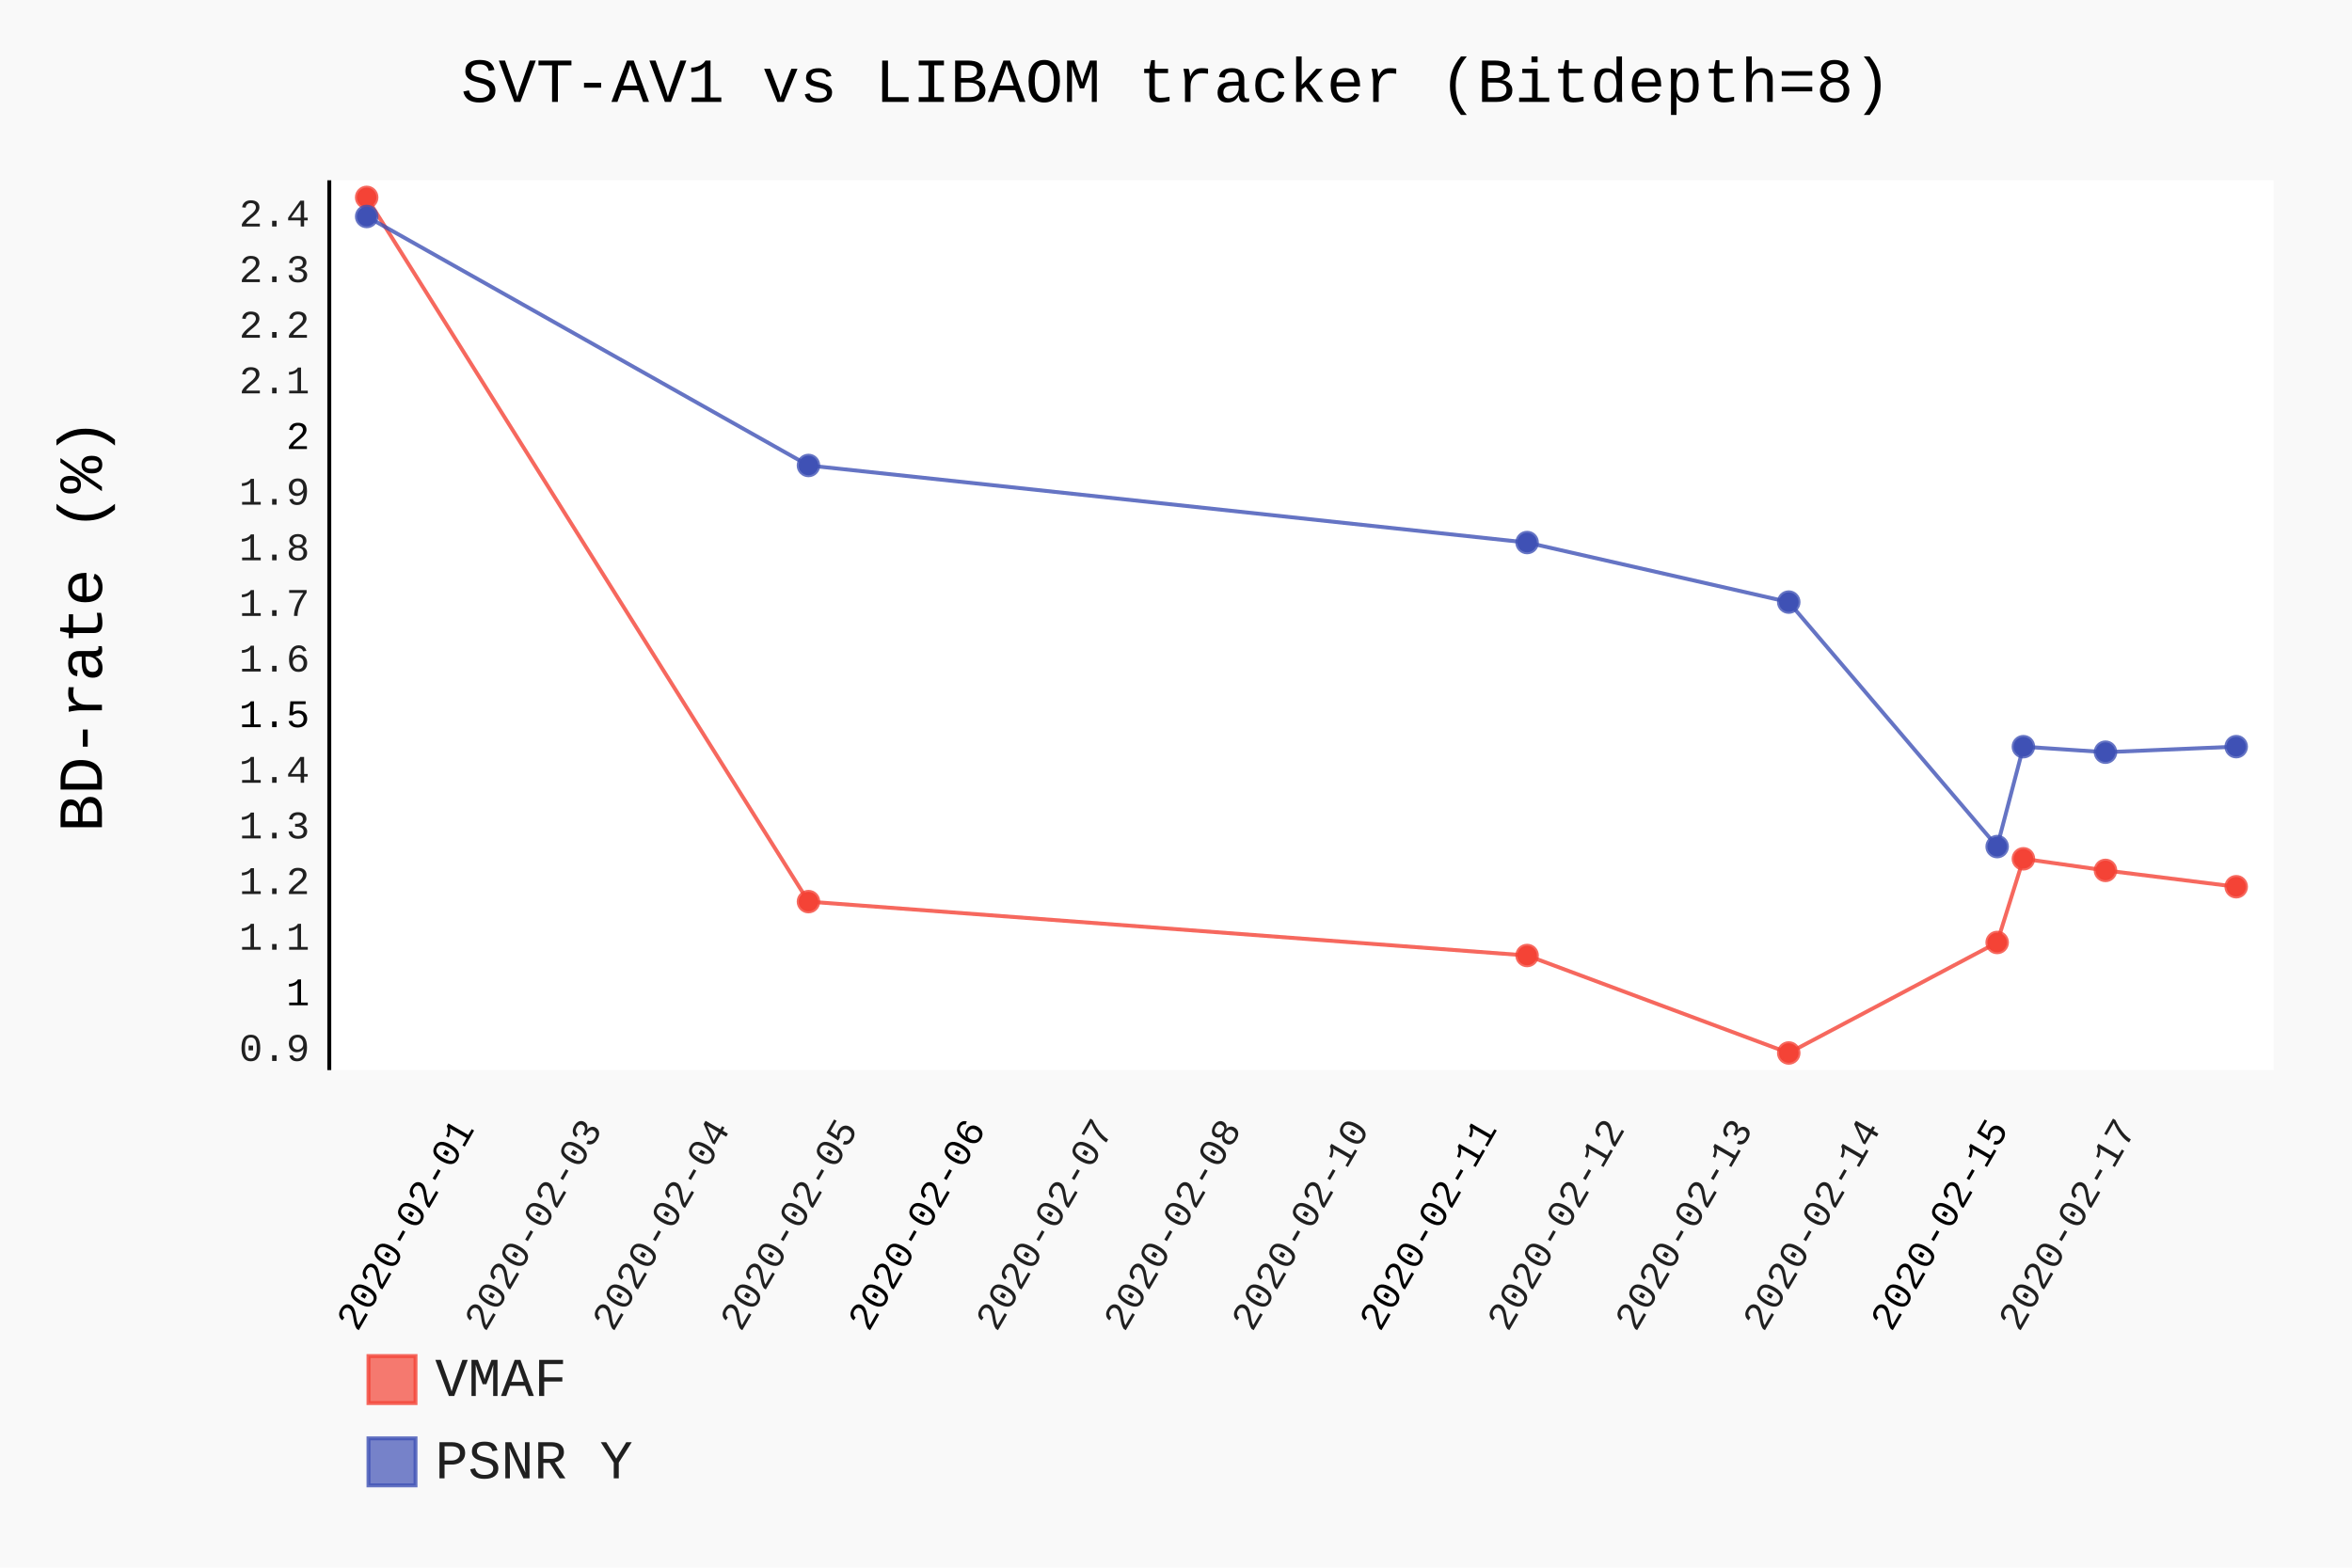
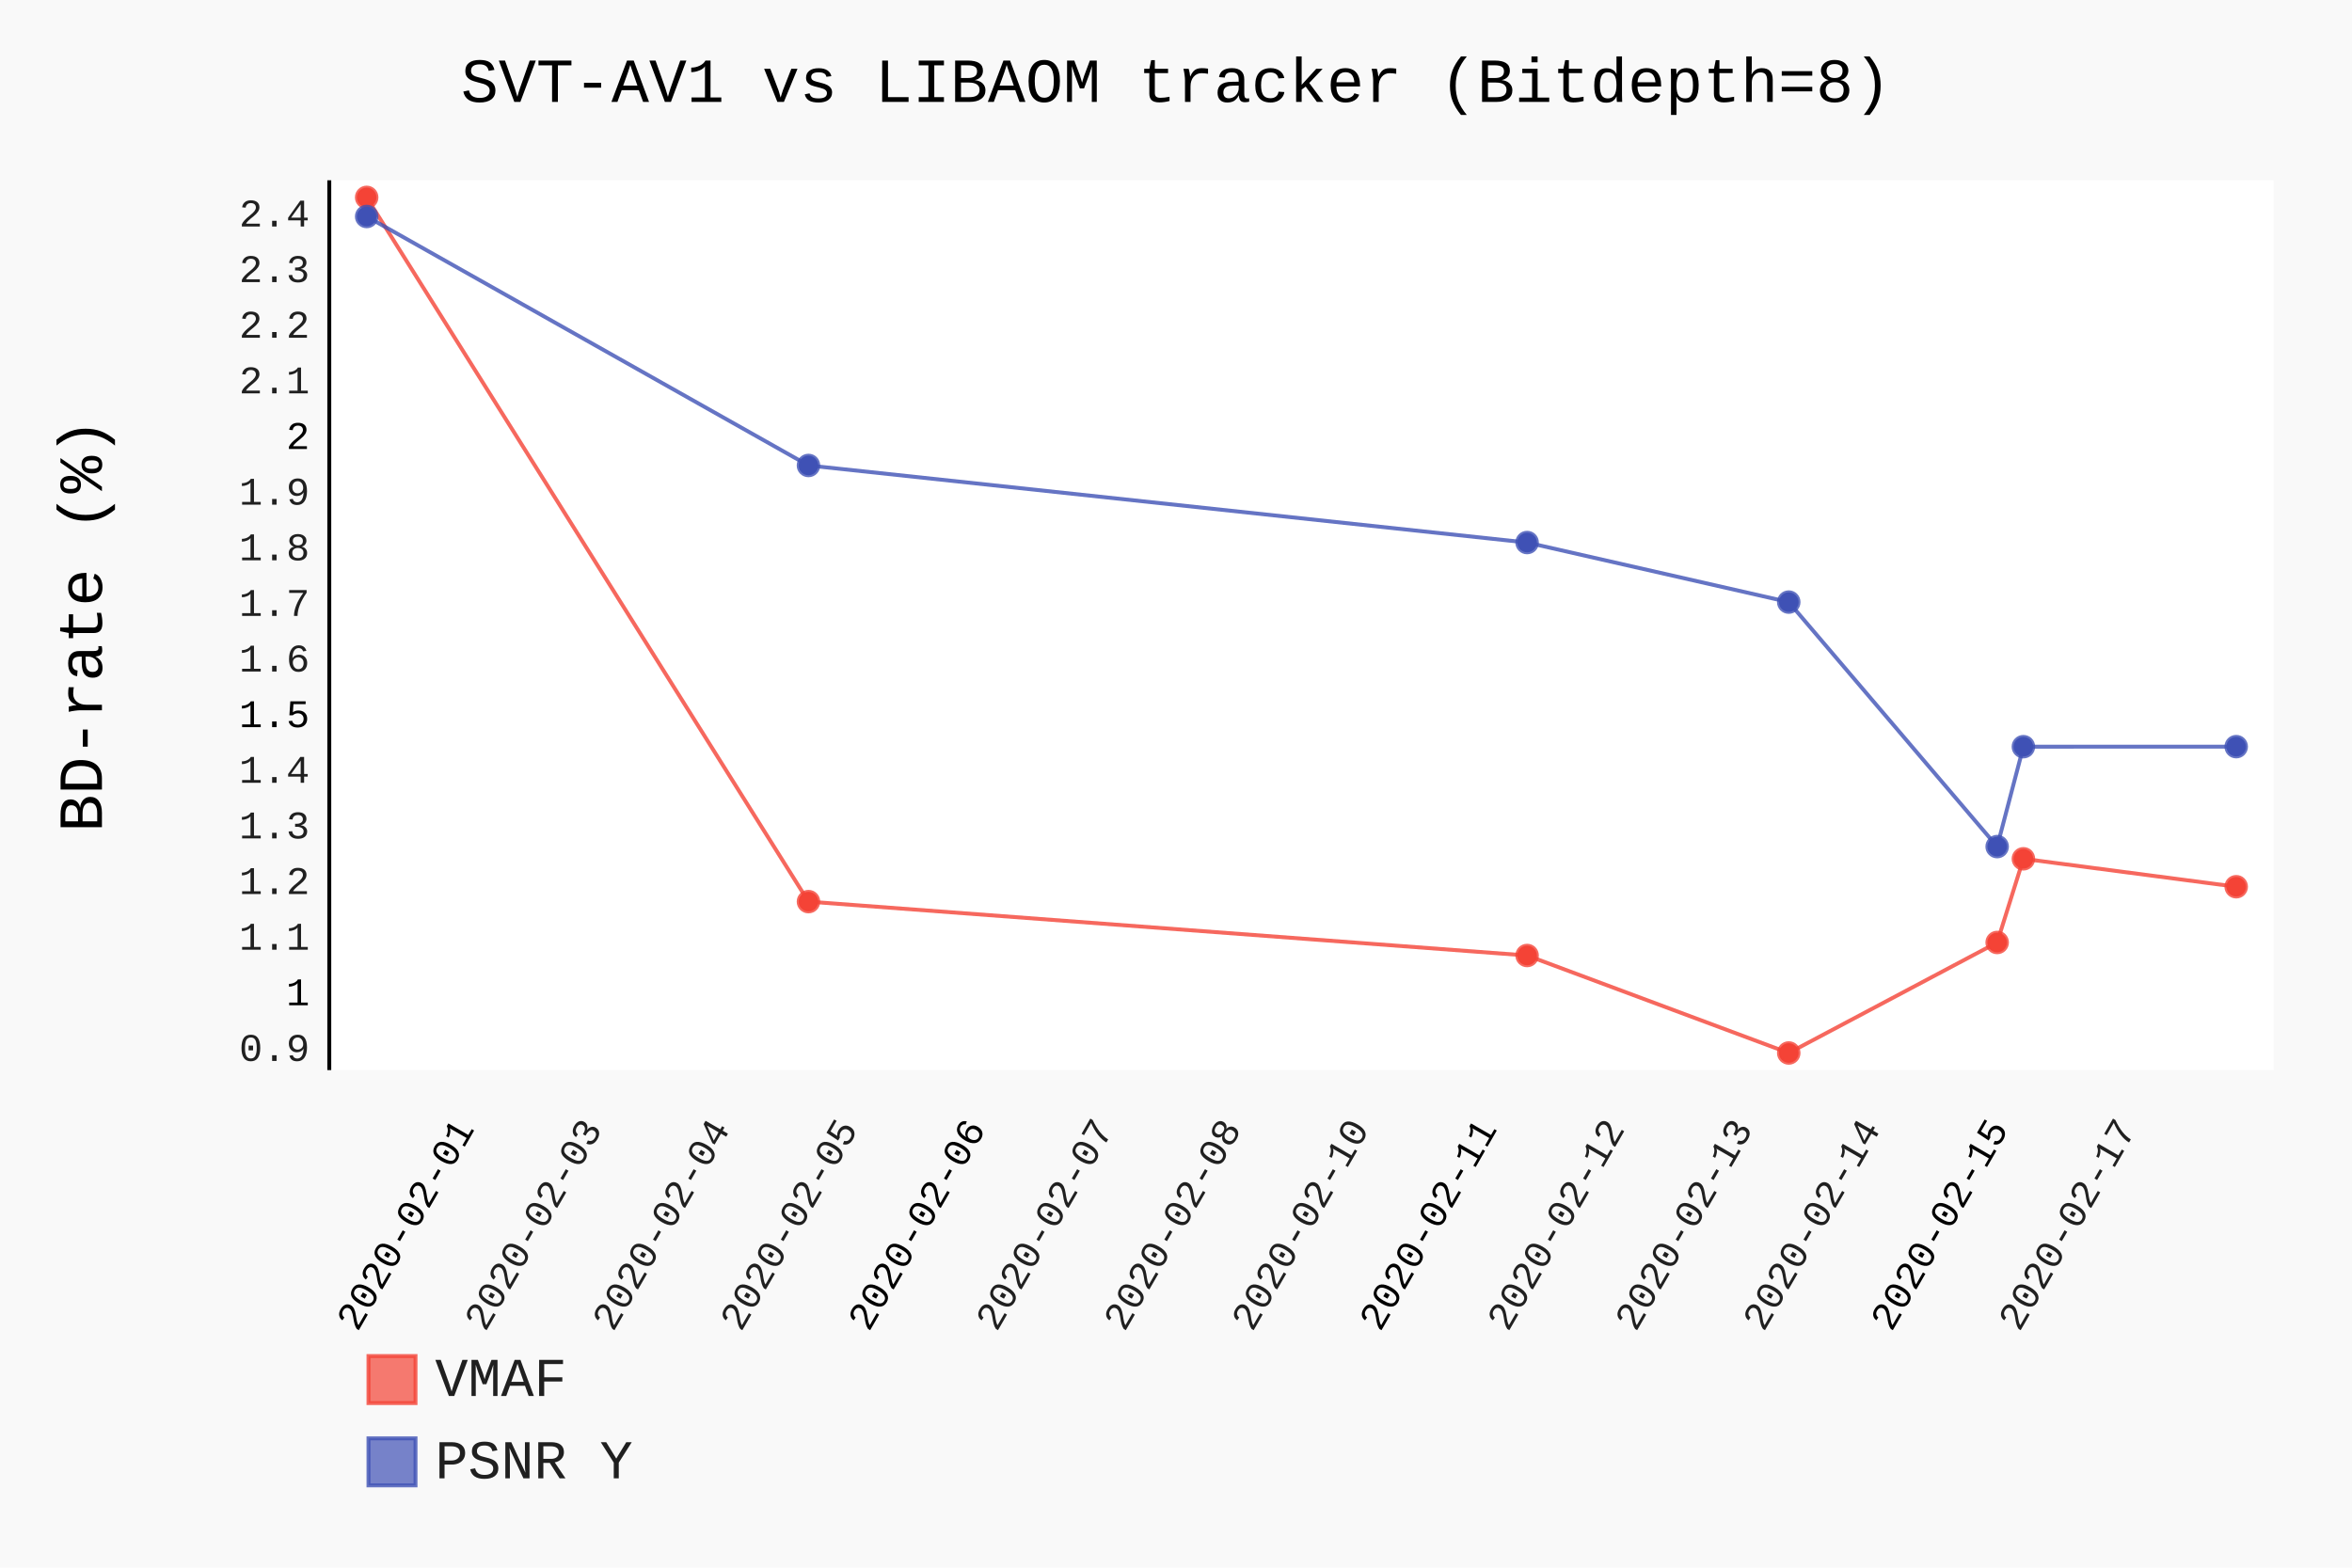
- <svg xmlns="http://www.w3.org/2000/svg" class="pygal-chart" id="chart-8005e629-7b5e-4565-9497-c161153d5c8c" viewBox="0 0 600 400">
+ <svg xmlns="http://www.w3.org/2000/svg" class="pygal-chart" id="chart-58074c64-c069-4707-a929-a04b855b0516" viewBox="0 0 600 400">
  <defs>
-     <style type="text/css">#chart-8005e629-7b5e-4565-9497-c161153d5c8c{-webkit-user-select:none;-webkit-font-smoothing:antialiased;font-family:Consolas,"Liberation Mono",Menlo,Courier,monospace}#chart-8005e629-7b5e-4565-9497-c161153d5c8c .title{font-family:Consolas,"Liberation Mono",Menlo,Courier,monospace;font-size:16px}#chart-8005e629-7b5e-4565-9497-c161153d5c8c .legends .legend text{font-family:Consolas,"Liberation Mono",Menlo,Courier,monospace;font-size:14px}#chart-8005e629-7b5e-4565-9497-c161153d5c8c .axis text{font-family:Consolas,"Liberation Mono",Menlo,Courier,monospace;font-size:10px}#chart-8005e629-7b5e-4565-9497-c161153d5c8c .axis text.major{font-family:Consolas,"Liberation Mono",Menlo,Courier,monospace;font-size:10px}#chart-8005e629-7b5e-4565-9497-c161153d5c8c .text-overlay text.value{font-family:Consolas,"Liberation Mono",Menlo,Courier,monospace;font-size:16px}#chart-8005e629-7b5e-4565-9497-c161153d5c8c .text-overlay text.label{font-family:Consolas,"Liberation Mono",Menlo,Courier,monospace;font-size:10px}#chart-8005e629-7b5e-4565-9497-c161153d5c8c .tooltip{font-family:Consolas,"Liberation Mono",Menlo,Courier,monospace;font-size:14px}#chart-8005e629-7b5e-4565-9497-c161153d5c8c text.no_data{font-family:Consolas,"Liberation Mono",Menlo,Courier,monospace;font-size:64px}
- #chart-8005e629-7b5e-4565-9497-c161153d5c8c{background-color:rgba(249,249,249,1)}#chart-8005e629-7b5e-4565-9497-c161153d5c8c path,#chart-8005e629-7b5e-4565-9497-c161153d5c8c line,#chart-8005e629-7b5e-4565-9497-c161153d5c8c rect,#chart-8005e629-7b5e-4565-9497-c161153d5c8c circle{-webkit-transition:150ms;-moz-transition:150ms;transition:150ms}#chart-8005e629-7b5e-4565-9497-c161153d5c8c .graph &gt; .background{fill:rgba(249,249,249,1)}#chart-8005e629-7b5e-4565-9497-c161153d5c8c .plot &gt; .background{fill:rgba(255,255,255,1)}#chart-8005e629-7b5e-4565-9497-c161153d5c8c .graph{fill:rgba(0,0,0,.87)}#chart-8005e629-7b5e-4565-9497-c161153d5c8c text.no_data{fill:rgba(0,0,0,1)}#chart-8005e629-7b5e-4565-9497-c161153d5c8c .title{fill:rgba(0,0,0,1)}#chart-8005e629-7b5e-4565-9497-c161153d5c8c .legends .legend text{fill:rgba(0,0,0,.87)}#chart-8005e629-7b5e-4565-9497-c161153d5c8c .legends .legend:hover text{fill:rgba(0,0,0,1)}#chart-8005e629-7b5e-4565-9497-c161153d5c8c .axis .line{stroke:rgba(0,0,0,1)}#chart-8005e629-7b5e-4565-9497-c161153d5c8c .axis .guide.line{stroke:rgba(0,0,0,.54)}#chart-8005e629-7b5e-4565-9497-c161153d5c8c .axis .major.line{stroke:rgba(0,0,0,.87)}#chart-8005e629-7b5e-4565-9497-c161153d5c8c .axis text.major{fill:rgba(0,0,0,1)}#chart-8005e629-7b5e-4565-9497-c161153d5c8c .axis.y .guides:hover .guide.line,#chart-8005e629-7b5e-4565-9497-c161153d5c8c .line-graph .axis.x .guides:hover .guide.line,#chart-8005e629-7b5e-4565-9497-c161153d5c8c .stackedline-graph .axis.x .guides:hover .guide.line,#chart-8005e629-7b5e-4565-9497-c161153d5c8c .xy-graph .axis.x .guides:hover .guide.line{stroke:rgba(0,0,0,1)}#chart-8005e629-7b5e-4565-9497-c161153d5c8c .axis .guides:hover text{fill:rgba(0,0,0,1)}#chart-8005e629-7b5e-4565-9497-c161153d5c8c .reactive{fill-opacity:.7;stroke-opacity:.8}#chart-8005e629-7b5e-4565-9497-c161153d5c8c .ci{stroke:rgba(0,0,0,.87)}#chart-8005e629-7b5e-4565-9497-c161153d5c8c .reactive.active,#chart-8005e629-7b5e-4565-9497-c161153d5c8c .active .reactive{fill-opacity:.8;stroke-opacity:.9;stroke-width:4}#chart-8005e629-7b5e-4565-9497-c161153d5c8c .ci .reactive.active{stroke-width:1.5}#chart-8005e629-7b5e-4565-9497-c161153d5c8c .series text{fill:rgba(0,0,0,1)}#chart-8005e629-7b5e-4565-9497-c161153d5c8c .tooltip rect{fill:rgba(255,255,255,1);stroke:rgba(0,0,0,1);-webkit-transition:opacity 150ms;-moz-transition:opacity 150ms;transition:opacity 150ms}#chart-8005e629-7b5e-4565-9497-c161153d5c8c .tooltip .label{fill:rgba(0,0,0,.87)}#chart-8005e629-7b5e-4565-9497-c161153d5c8c .tooltip .label{fill:rgba(0,0,0,.87)}#chart-8005e629-7b5e-4565-9497-c161153d5c8c .tooltip .legend{font-size:.8em;fill:rgba(0,0,0,.54)}#chart-8005e629-7b5e-4565-9497-c161153d5c8c .tooltip .x_label{font-size:.6em;fill:rgba(0,0,0,1)}#chart-8005e629-7b5e-4565-9497-c161153d5c8c .tooltip .xlink{font-size:.5em;text-decoration:underline}#chart-8005e629-7b5e-4565-9497-c161153d5c8c .tooltip .value{font-size:1.5em}#chart-8005e629-7b5e-4565-9497-c161153d5c8c .bound{font-size:.5em}#chart-8005e629-7b5e-4565-9497-c161153d5c8c .max-value{font-size:.75em;fill:rgba(0,0,0,.54)}#chart-8005e629-7b5e-4565-9497-c161153d5c8c .map-element{fill:rgba(255,255,255,1);stroke:rgba(0,0,0,.54) !important}#chart-8005e629-7b5e-4565-9497-c161153d5c8c .map-element .reactive{fill-opacity:inherit;stroke-opacity:inherit}#chart-8005e629-7b5e-4565-9497-c161153d5c8c .color-0,#chart-8005e629-7b5e-4565-9497-c161153d5c8c .color-0 a:visited{stroke:#F44336;fill:#F44336}#chart-8005e629-7b5e-4565-9497-c161153d5c8c .color-1,#chart-8005e629-7b5e-4565-9497-c161153d5c8c .color-1 a:visited{stroke:#3F51B5;fill:#3F51B5}#chart-8005e629-7b5e-4565-9497-c161153d5c8c .text-overlay .color-0 text{fill:black}#chart-8005e629-7b5e-4565-9497-c161153d5c8c .text-overlay .color-1 text{fill:black}
- #chart-8005e629-7b5e-4565-9497-c161153d5c8c text.no_data{text-anchor:middle}#chart-8005e629-7b5e-4565-9497-c161153d5c8c .guide.line{fill:none}#chart-8005e629-7b5e-4565-9497-c161153d5c8c .centered{text-anchor:middle}#chart-8005e629-7b5e-4565-9497-c161153d5c8c .title{text-anchor:middle}#chart-8005e629-7b5e-4565-9497-c161153d5c8c .legends .legend text{fill-opacity:1}#chart-8005e629-7b5e-4565-9497-c161153d5c8c .axis.x text{text-anchor:middle}#chart-8005e629-7b5e-4565-9497-c161153d5c8c .axis.x:not(.web) text[transform]{text-anchor:start}#chart-8005e629-7b5e-4565-9497-c161153d5c8c .axis.x:not(.web) text[transform].backwards{text-anchor:end}#chart-8005e629-7b5e-4565-9497-c161153d5c8c .axis.y text{text-anchor:end}#chart-8005e629-7b5e-4565-9497-c161153d5c8c .axis.y text[transform].backwards{text-anchor:start}#chart-8005e629-7b5e-4565-9497-c161153d5c8c .axis.y2 text{text-anchor:start}#chart-8005e629-7b5e-4565-9497-c161153d5c8c .axis.y2 text[transform].backwards{text-anchor:end}#chart-8005e629-7b5e-4565-9497-c161153d5c8c .axis .guide.line{stroke-dasharray:4,4}#chart-8005e629-7b5e-4565-9497-c161153d5c8c .axis .major.guide.line{stroke-dasharray:6,6}#chart-8005e629-7b5e-4565-9497-c161153d5c8c .horizontal .axis.y .guide.line,#chart-8005e629-7b5e-4565-9497-c161153d5c8c .horizontal .axis.y2 .guide.line,#chart-8005e629-7b5e-4565-9497-c161153d5c8c .vertical .axis.x .guide.line{opacity:0}#chart-8005e629-7b5e-4565-9497-c161153d5c8c .horizontal .axis.always_show .guide.line,#chart-8005e629-7b5e-4565-9497-c161153d5c8c .vertical .axis.always_show .guide.line{opacity:1 !important}#chart-8005e629-7b5e-4565-9497-c161153d5c8c .axis.y .guides:hover .guide.line,#chart-8005e629-7b5e-4565-9497-c161153d5c8c .axis.y2 .guides:hover .guide.line,#chart-8005e629-7b5e-4565-9497-c161153d5c8c .axis.x .guides:hover .guide.line{opacity:1}#chart-8005e629-7b5e-4565-9497-c161153d5c8c .axis .guides:hover text{opacity:1}#chart-8005e629-7b5e-4565-9497-c161153d5c8c .nofill{fill:none}#chart-8005e629-7b5e-4565-9497-c161153d5c8c .subtle-fill{fill-opacity:.2}#chart-8005e629-7b5e-4565-9497-c161153d5c8c .dot{stroke-width:1px;fill-opacity:1}#chart-8005e629-7b5e-4565-9497-c161153d5c8c .dot.active{stroke-width:5px}#chart-8005e629-7b5e-4565-9497-c161153d5c8c .dot.negative{fill:transparent}#chart-8005e629-7b5e-4565-9497-c161153d5c8c text,#chart-8005e629-7b5e-4565-9497-c161153d5c8c tspan{stroke:none !important}#chart-8005e629-7b5e-4565-9497-c161153d5c8c .series text.active{opacity:1}#chart-8005e629-7b5e-4565-9497-c161153d5c8c .tooltip rect{fill-opacity:.95;stroke-width:.5}#chart-8005e629-7b5e-4565-9497-c161153d5c8c .tooltip text{fill-opacity:1}#chart-8005e629-7b5e-4565-9497-c161153d5c8c .showable{visibility:hidden}#chart-8005e629-7b5e-4565-9497-c161153d5c8c .showable.shown{visibility:visible}#chart-8005e629-7b5e-4565-9497-c161153d5c8c .gauge-background{fill:rgba(229,229,229,1);stroke:none}#chart-8005e629-7b5e-4565-9497-c161153d5c8c .bg-lines{stroke:rgba(249,249,249,1);stroke-width:2px}</style>
+     <style type="text/css">#chart-58074c64-c069-4707-a929-a04b855b0516{-webkit-user-select:none;-webkit-font-smoothing:antialiased;font-family:Consolas,"Liberation Mono",Menlo,Courier,monospace}#chart-58074c64-c069-4707-a929-a04b855b0516 .title{font-family:Consolas,"Liberation Mono",Menlo,Courier,monospace;font-size:16px}#chart-58074c64-c069-4707-a929-a04b855b0516 .legends .legend text{font-family:Consolas,"Liberation Mono",Menlo,Courier,monospace;font-size:14px}#chart-58074c64-c069-4707-a929-a04b855b0516 .axis text{font-family:Consolas,"Liberation Mono",Menlo,Courier,monospace;font-size:10px}#chart-58074c64-c069-4707-a929-a04b855b0516 .axis text.major{font-family:Consolas,"Liberation Mono",Menlo,Courier,monospace;font-size:10px}#chart-58074c64-c069-4707-a929-a04b855b0516 .text-overlay text.value{font-family:Consolas,"Liberation Mono",Menlo,Courier,monospace;font-size:16px}#chart-58074c64-c069-4707-a929-a04b855b0516 .text-overlay text.label{font-family:Consolas,"Liberation Mono",Menlo,Courier,monospace;font-size:10px}#chart-58074c64-c069-4707-a929-a04b855b0516 .tooltip{font-family:Consolas,"Liberation Mono",Menlo,Courier,monospace;font-size:14px}#chart-58074c64-c069-4707-a929-a04b855b0516 text.no_data{font-family:Consolas,"Liberation Mono",Menlo,Courier,monospace;font-size:64px}
+ #chart-58074c64-c069-4707-a929-a04b855b0516{background-color:rgba(249,249,249,1)}#chart-58074c64-c069-4707-a929-a04b855b0516 path,#chart-58074c64-c069-4707-a929-a04b855b0516 line,#chart-58074c64-c069-4707-a929-a04b855b0516 rect,#chart-58074c64-c069-4707-a929-a04b855b0516 circle{-webkit-transition:150ms;-moz-transition:150ms;transition:150ms}#chart-58074c64-c069-4707-a929-a04b855b0516 .graph &gt; .background{fill:rgba(249,249,249,1)}#chart-58074c64-c069-4707-a929-a04b855b0516 .plot &gt; .background{fill:rgba(255,255,255,1)}#chart-58074c64-c069-4707-a929-a04b855b0516 .graph{fill:rgba(0,0,0,.87)}#chart-58074c64-c069-4707-a929-a04b855b0516 text.no_data{fill:rgba(0,0,0,1)}#chart-58074c64-c069-4707-a929-a04b855b0516 .title{fill:rgba(0,0,0,1)}#chart-58074c64-c069-4707-a929-a04b855b0516 .legends .legend text{fill:rgba(0,0,0,.87)}#chart-58074c64-c069-4707-a929-a04b855b0516 .legends .legend:hover text{fill:rgba(0,0,0,1)}#chart-58074c64-c069-4707-a929-a04b855b0516 .axis .line{stroke:rgba(0,0,0,1)}#chart-58074c64-c069-4707-a929-a04b855b0516 .axis .guide.line{stroke:rgba(0,0,0,.54)}#chart-58074c64-c069-4707-a929-a04b855b0516 .axis .major.line{stroke:rgba(0,0,0,.87)}#chart-58074c64-c069-4707-a929-a04b855b0516 .axis text.major{fill:rgba(0,0,0,1)}#chart-58074c64-c069-4707-a929-a04b855b0516 .axis.y .guides:hover .guide.line,#chart-58074c64-c069-4707-a929-a04b855b0516 .line-graph .axis.x .guides:hover .guide.line,#chart-58074c64-c069-4707-a929-a04b855b0516 .stackedline-graph .axis.x .guides:hover .guide.line,#chart-58074c64-c069-4707-a929-a04b855b0516 .xy-graph .axis.x .guides:hover .guide.line{stroke:rgba(0,0,0,1)}#chart-58074c64-c069-4707-a929-a04b855b0516 .axis .guides:hover text{fill:rgba(0,0,0,1)}#chart-58074c64-c069-4707-a929-a04b855b0516 .reactive{fill-opacity:.7;stroke-opacity:.8}#chart-58074c64-c069-4707-a929-a04b855b0516 .ci{stroke:rgba(0,0,0,.87)}#chart-58074c64-c069-4707-a929-a04b855b0516 .reactive.active,#chart-58074c64-c069-4707-a929-a04b855b0516 .active .reactive{fill-opacity:.8;stroke-opacity:.9;stroke-width:4}#chart-58074c64-c069-4707-a929-a04b855b0516 .ci .reactive.active{stroke-width:1.5}#chart-58074c64-c069-4707-a929-a04b855b0516 .series text{fill:rgba(0,0,0,1)}#chart-58074c64-c069-4707-a929-a04b855b0516 .tooltip rect{fill:rgba(255,255,255,1);stroke:rgba(0,0,0,1);-webkit-transition:opacity 150ms;-moz-transition:opacity 150ms;transition:opacity 150ms}#chart-58074c64-c069-4707-a929-a04b855b0516 .tooltip .label{fill:rgba(0,0,0,.87)}#chart-58074c64-c069-4707-a929-a04b855b0516 .tooltip .label{fill:rgba(0,0,0,.87)}#chart-58074c64-c069-4707-a929-a04b855b0516 .tooltip .legend{font-size:.8em;fill:rgba(0,0,0,.54)}#chart-58074c64-c069-4707-a929-a04b855b0516 .tooltip .x_label{font-size:.6em;fill:rgba(0,0,0,1)}#chart-58074c64-c069-4707-a929-a04b855b0516 .tooltip .xlink{font-size:.5em;text-decoration:underline}#chart-58074c64-c069-4707-a929-a04b855b0516 .tooltip .value{font-size:1.5em}#chart-58074c64-c069-4707-a929-a04b855b0516 .bound{font-size:.5em}#chart-58074c64-c069-4707-a929-a04b855b0516 .max-value{font-size:.75em;fill:rgba(0,0,0,.54)}#chart-58074c64-c069-4707-a929-a04b855b0516 .map-element{fill:rgba(255,255,255,1);stroke:rgba(0,0,0,.54) !important}#chart-58074c64-c069-4707-a929-a04b855b0516 .map-element .reactive{fill-opacity:inherit;stroke-opacity:inherit}#chart-58074c64-c069-4707-a929-a04b855b0516 .color-0,#chart-58074c64-c069-4707-a929-a04b855b0516 .color-0 a:visited{stroke:#F44336;fill:#F44336}#chart-58074c64-c069-4707-a929-a04b855b0516 .color-1,#chart-58074c64-c069-4707-a929-a04b855b0516 .color-1 a:visited{stroke:#3F51B5;fill:#3F51B5}#chart-58074c64-c069-4707-a929-a04b855b0516 .text-overlay .color-0 text{fill:black}#chart-58074c64-c069-4707-a929-a04b855b0516 .text-overlay .color-1 text{fill:black}
+ #chart-58074c64-c069-4707-a929-a04b855b0516 text.no_data{text-anchor:middle}#chart-58074c64-c069-4707-a929-a04b855b0516 .guide.line{fill:none}#chart-58074c64-c069-4707-a929-a04b855b0516 .centered{text-anchor:middle}#chart-58074c64-c069-4707-a929-a04b855b0516 .title{text-anchor:middle}#chart-58074c64-c069-4707-a929-a04b855b0516 .legends .legend text{fill-opacity:1}#chart-58074c64-c069-4707-a929-a04b855b0516 .axis.x text{text-anchor:middle}#chart-58074c64-c069-4707-a929-a04b855b0516 .axis.x:not(.web) text[transform]{text-anchor:start}#chart-58074c64-c069-4707-a929-a04b855b0516 .axis.x:not(.web) text[transform].backwards{text-anchor:end}#chart-58074c64-c069-4707-a929-a04b855b0516 .axis.y text{text-anchor:end}#chart-58074c64-c069-4707-a929-a04b855b0516 .axis.y text[transform].backwards{text-anchor:start}#chart-58074c64-c069-4707-a929-a04b855b0516 .axis.y2 text{text-anchor:start}#chart-58074c64-c069-4707-a929-a04b855b0516 .axis.y2 text[transform].backwards{text-anchor:end}#chart-58074c64-c069-4707-a929-a04b855b0516 .axis .guide.line{stroke-dasharray:4,4}#chart-58074c64-c069-4707-a929-a04b855b0516 .axis .major.guide.line{stroke-dasharray:6,6}#chart-58074c64-c069-4707-a929-a04b855b0516 .horizontal .axis.y .guide.line,#chart-58074c64-c069-4707-a929-a04b855b0516 .horizontal .axis.y2 .guide.line,#chart-58074c64-c069-4707-a929-a04b855b0516 .vertical .axis.x .guide.line{opacity:0}#chart-58074c64-c069-4707-a929-a04b855b0516 .horizontal .axis.always_show .guide.line,#chart-58074c64-c069-4707-a929-a04b855b0516 .vertical .axis.always_show .guide.line{opacity:1 !important}#chart-58074c64-c069-4707-a929-a04b855b0516 .axis.y .guides:hover .guide.line,#chart-58074c64-c069-4707-a929-a04b855b0516 .axis.y2 .guides:hover .guide.line,#chart-58074c64-c069-4707-a929-a04b855b0516 .axis.x .guides:hover .guide.line{opacity:1}#chart-58074c64-c069-4707-a929-a04b855b0516 .axis .guides:hover text{opacity:1}#chart-58074c64-c069-4707-a929-a04b855b0516 .nofill{fill:none}#chart-58074c64-c069-4707-a929-a04b855b0516 .subtle-fill{fill-opacity:.2}#chart-58074c64-c069-4707-a929-a04b855b0516 .dot{stroke-width:1px;fill-opacity:1}#chart-58074c64-c069-4707-a929-a04b855b0516 .dot.active{stroke-width:5px}#chart-58074c64-c069-4707-a929-a04b855b0516 .dot.negative{fill:transparent}#chart-58074c64-c069-4707-a929-a04b855b0516 text,#chart-58074c64-c069-4707-a929-a04b855b0516 tspan{stroke:none !important}#chart-58074c64-c069-4707-a929-a04b855b0516 .series text.active{opacity:1}#chart-58074c64-c069-4707-a929-a04b855b0516 .tooltip rect{fill-opacity:.95;stroke-width:.5}#chart-58074c64-c069-4707-a929-a04b855b0516 .tooltip text{fill-opacity:1}#chart-58074c64-c069-4707-a929-a04b855b0516 .showable{visibility:hidden}#chart-58074c64-c069-4707-a929-a04b855b0516 .showable.shown{visibility:visible}#chart-58074c64-c069-4707-a929-a04b855b0516 .gauge-background{fill:rgba(229,229,229,1);stroke:none}#chart-58074c64-c069-4707-a929-a04b855b0516 .bg-lines{stroke:rgba(249,249,249,1);stroke-width:2px}</style>
  </defs>
  <g class="graph datetimeline-graph vertical">
    <rect class="background" height="400" width="600" x="0" y="0" />
    <g class="plot" transform="translate(84, 46)">
      <rect class="background" height="227.038" width="496.0" x="0" y="0" />
      <g class="axis y">
        <g class="guides">
          <text class="" x="-5" y="224.699">0.9</text>
        </g>
        <g class="guides">
          <text class="major" x="-5" y="210.506">1</text>
        </g>
        <g class="guides">
          <text class="" x="-5" y="196.312">1.1</text>
        </g>
        <g class="guides">
          <text class="" x="-5" y="182.118">1.2</text>
        </g>
        <g class="guides">
          <text class="" x="-5" y="167.925">1.3</text>
        </g>
        <g class="guides">
          <text class="" x="-5" y="153.731">1.4</text>
        </g>
        <g class="guides">
          <text class="major" x="-5" y="139.537">1.5</text>
        </g>
        <g class="guides">
          <text class="" x="-5" y="125.343">1.6</text>
        </g>
        <g class="guides">
          <text class="" x="-5" y="111.15">1.7</text>
        </g>
        <g class="guides">
          <text class="" x="-5" y="96.956">1.8</text>
        </g>
        <g class="guides">
          <text class="" x="-5" y="82.762">1.9</text>
        </g>
        <g class="guides">
          <text class="major" x="-5" y="68.569">2</text>
        </g>
        <g class="guides">
          <text class="" x="-5" y="54.375">2.1</text>
        </g>
        <g class="guides">
          <text class="" x="-5" y="40.181">2.2</text>
        </g>
        <g class="guides">
          <text class="" x="-5" y="25.987">2.3</text>
        </g>
        <g class="guides">
          <text class="" x="-5" y="11.794">2.4</text>
        </g>
      </g>
      <g class="axis x">
        <path class="line" d="M0 0 v227.038" />
        <g class="guides">
          <path class="major guide line" d="M37.192 0 v227.038" />
          <text class="major backwards" transform="rotate(300 37.19226 242.0385)" x="37.192" y="242.038">2020-02-01</text>
        </g>
        <g class="guides">
          <path class="guide line" d="M69.803 0 v227.038" />
          <text class="backwards" transform="rotate(300 69.80288 242.0385)" x="69.803" y="242.038">2020-02-03</text>
        </g>
        <g class="guides">
          <path class="guide line" d="M102.413 0 v227.038" />
          <text class="backwards" transform="rotate(300 102.4135 242.0385)" x="102.413" y="242.038">2020-02-04</text>
        </g>
        <g class="guides">
          <path class="guide line" d="M135.024 0 v227.038" />
          <text class="backwards" transform="rotate(300 135.0241 242.0385)" x="135.024" y="242.038">2020-02-05</text>
        </g>
        <g class="guides">
          <path class="major guide line" d="M167.635 0 v227.038" />
          <text class="major backwards" transform="rotate(300 167.6347 242.0385)" x="167.635" y="242.038">2020-02-06</text>
        </g>
        <g class="guides">
          <path class="guide line" d="M200.245 0 v227.038" />
          <text class="backwards" transform="rotate(300 200.2453 242.0385)" x="200.245" y="242.038">2020-02-07</text>
        </g>
        <g class="guides">
          <path class="guide line" d="M232.856 0 v227.038" />
          <text class="backwards" transform="rotate(300 232.856 242.0385)" x="232.856" y="242.038">2020-02-08</text>
        </g>
        <g class="guides">
          <path class="guide line" d="M265.467 0 v227.038" />
          <text class="backwards" transform="rotate(300 265.4666 242.0385)" x="265.467" y="242.038">2020-02-10</text>
        </g>
        <g class="guides">
          <path class="major guide line" d="M298.077 0 v227.038" />
          <text class="major backwards" transform="rotate(300 298.0772 242.0385)" x="298.077" y="242.038">2020-02-11</text>
        </g>
        <g class="guides">
          <path class="guide line" d="M330.688 0 v227.038" />
          <text class="backwards" transform="rotate(300 330.6878 242.0385)" x="330.688" y="242.038">2020-02-12</text>
        </g>
        <g class="guides">
          <path class="guide line" d="M363.298 0 v227.038" />
          <text class="backwards" transform="rotate(300 363.2984 242.0385)" x="363.298" y="242.038">2020-02-13</text>
        </g>
        <g class="guides">
          <path class="guide line" d="M395.909 0 v227.038" />
          <text class="backwards" transform="rotate(300 395.909 242.0385)" x="395.909" y="242.038">2020-02-14</text>
        </g>
        <g class="guides">
          <path class="major guide line" d="M428.52 0 v227.038" />
          <text class="major backwards" transform="rotate(300 428.5196 242.0385)" x="428.52" y="242.038">2020-02-15</text>
        </g>
        <g class="guides">
          <path class="guide line" d="M461.13 0 v227.038" />
          <text class="backwards" transform="rotate(300 461.1303 242.0385)" x="461.13" y="242.038">2020-02-17</text>
        </g>
      </g>
      <g class="series serie-0 color-0">
-         <path class="line reactive nofill" d="M9.538 4.366 L122.241 184.052 305.568 197.798 372.313 222.672 425.481 194.476 432.172 173.126 453.111 176.089 486.462 180.253" />
+         <path class="line reactive nofill" d="M9.538 4.366 L122.241 184.052 305.568 197.798 372.313 222.672 425.481 194.476 432.172 173.126 486.462 180.253" />
      </g>
      <g class="series serie-1 color-1">
-         <path class="line reactive nofill" d="M9.538 9.238 L122.241 72.765 305.568 92.429 372.313 107.628 425.481 170.011 432.172 144.519 453.111 145.924 486.462 144.508" />
+         <path class="line reactive nofill" d="M9.538 9.238 L122.241 72.765 305.568 92.429 372.313 107.628 425.481 170.011 432.172 144.519 486.462 144.508" />
      </g>
    </g>
    <g class="titles">
      <text class="title plot_title" x="300.0" y="26">SVT-AV1 vs LIBAOM tracker (Bitdepth=8)</text>
      <text class="title" transform="rotate(-90 0 159.5192)" x="0" y="185.519">BD-rate (%)</text>
    </g>
    <g class="plot overlay" transform="translate(84, 46)">
      <g class="series serie-0 color-0">
        <g class="dots">
          <circle class="dot reactive tooltip-trigger" cx="9.538" cy="4.366" r="2.5" />
        </g>
        <g class="dots">
          <circle class="dot reactive tooltip-trigger" cx="122.241" cy="184.052" r="2.5" />
        </g>
        <g class="dots">
          <circle class="dot reactive tooltip-trigger" cx="305.568" cy="197.798" r="2.5" />
        </g>
        <g class="dots">
          <circle class="dot reactive tooltip-trigger" cx="372.313" cy="222.672" r="2.5" />
        </g>
        <g class="dots">
          <circle class="dot reactive tooltip-trigger" cx="425.481" cy="194.476" r="2.5" />
        </g>
        <g class="dots">
          <circle class="dot reactive tooltip-trigger" cx="432.172" cy="173.126" r="2.5" />
        </g>
        <g class="dots">
-           <circle class="dot reactive tooltip-trigger" cx="453.111" cy="176.089" r="2.5" />
-         </g>
-         <g class="dots">
          <circle class="dot reactive tooltip-trigger" cx="486.462" cy="180.253" r="2.5" />
        </g>
      </g>
      <g class="series serie-1 color-1">
        <g class="dots">
          <circle class="dot reactive tooltip-trigger" cx="9.538" cy="9.238" r="2.5" />
        </g>
        <g class="dots">
          <circle class="dot reactive tooltip-trigger" cx="122.241" cy="72.765" r="2.5" />
        </g>
        <g class="dots">
          <circle class="dot reactive tooltip-trigger" cx="305.568" cy="92.429" r="2.5" />
        </g>
        <g class="dots">
          <circle class="dot reactive tooltip-trigger" cx="372.313" cy="107.628" r="2.5" />
        </g>
        <g class="dots">
          <circle class="dot reactive tooltip-trigger" cx="425.481" cy="170.011" r="2.5" />
        </g>
        <g class="dots">
          <circle class="dot reactive tooltip-trigger" cx="432.172" cy="144.519" r="2.5" />
-         </g>
-         <g class="dots">
-           <circle class="dot reactive tooltip-trigger" cx="453.111" cy="145.924" r="2.5" />
        </g>
        <g class="dots">
          <circle class="dot reactive tooltip-trigger" cx="486.462" cy="144.508" r="2.5" />
        </g>
      </g>
    </g>
    <g class="plot text-overlay" transform="translate(84, 46)">
      <g class="series serie-0 color-0" />
      <g class="series serie-1 color-1" />
    </g>
    <g class="plot tooltip-overlay" transform="translate(84, 46)">
      <g class="tooltip" style="opacity: 0" transform="translate(0 0)">
        <rect class="tooltip-box" height="0" rx="0" ry="0" width="0" />
        <g class="text" />
      </g>
    </g>
    <g class="legends" transform="translate(94, 345)">
      <g class="legend reactive activate-serie" id="activate-serie-0">
        <rect class="color-0 reactive" height="12" width="12" x="0.0" y="1.0" />
        <text x="17.0" y="11.2">VMAF</text>
      </g>
      <g class="legend reactive activate-serie" id="activate-serie-1">
        <rect class="color-1 reactive" height="12" width="12" x="0.0" y="22.0" />
        <text x="17.0" y="32.2">PSNR Y</text>
      </g>
    </g>
  </g>
</svg>
